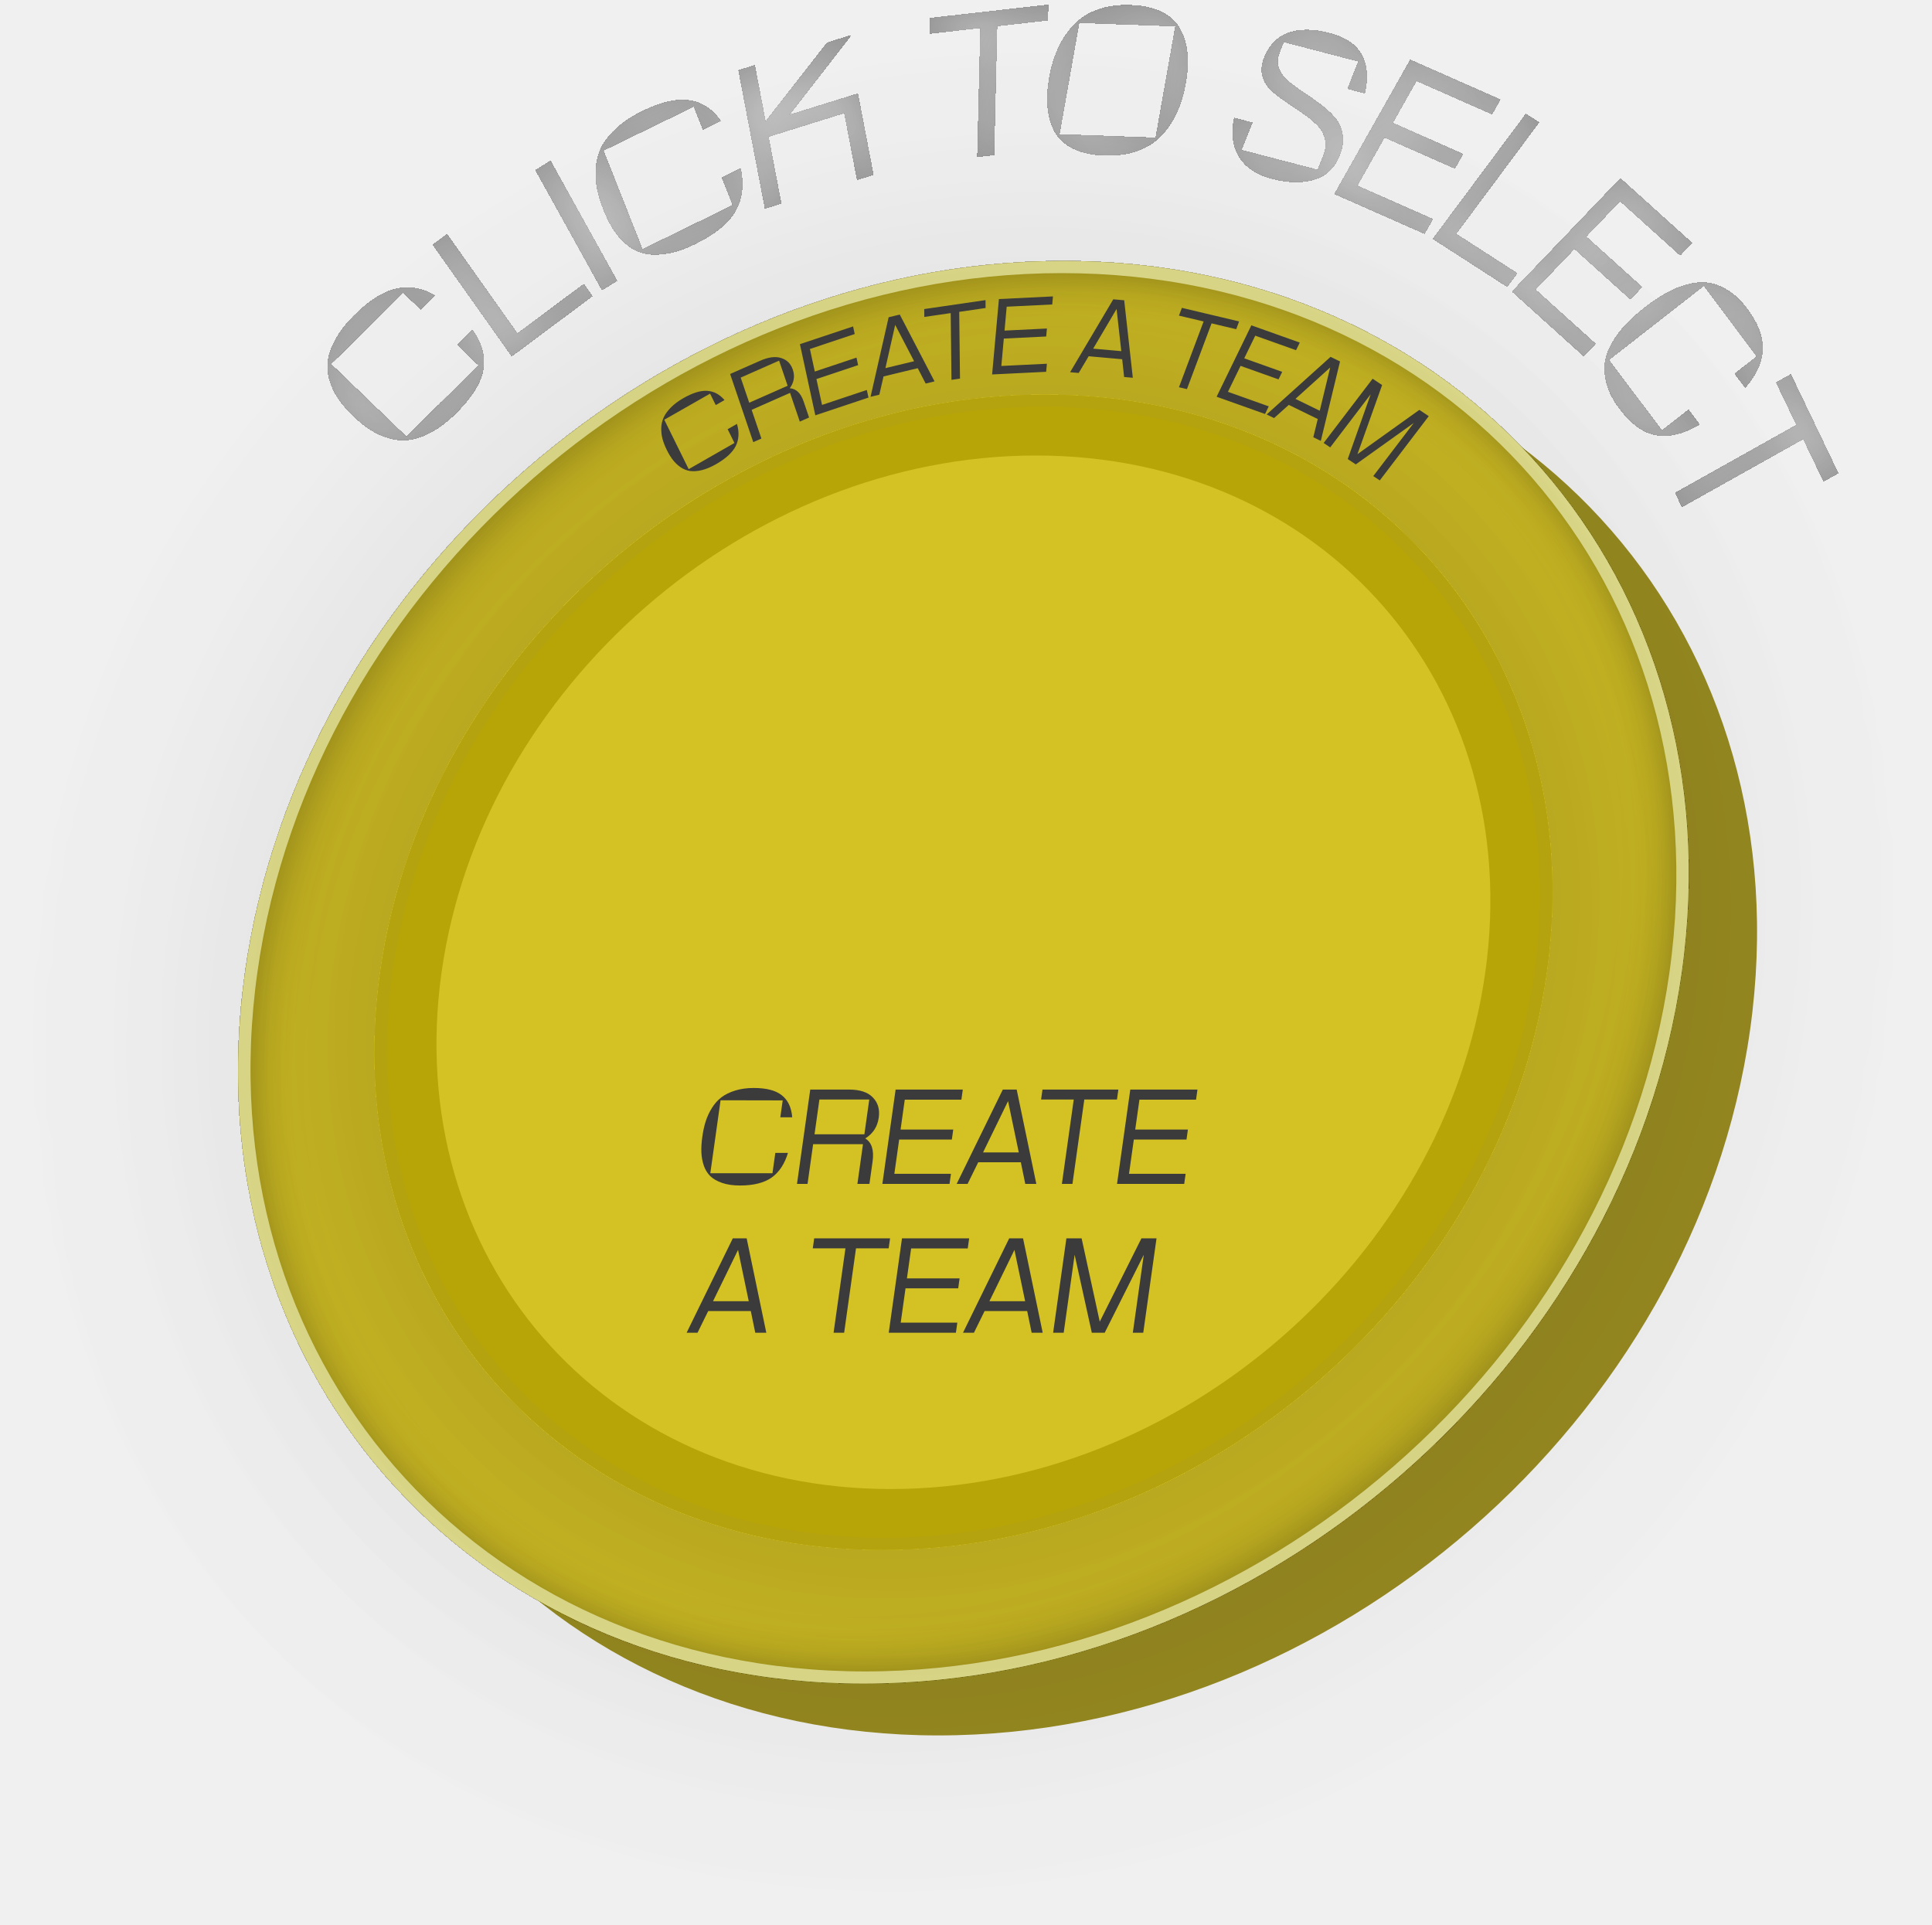
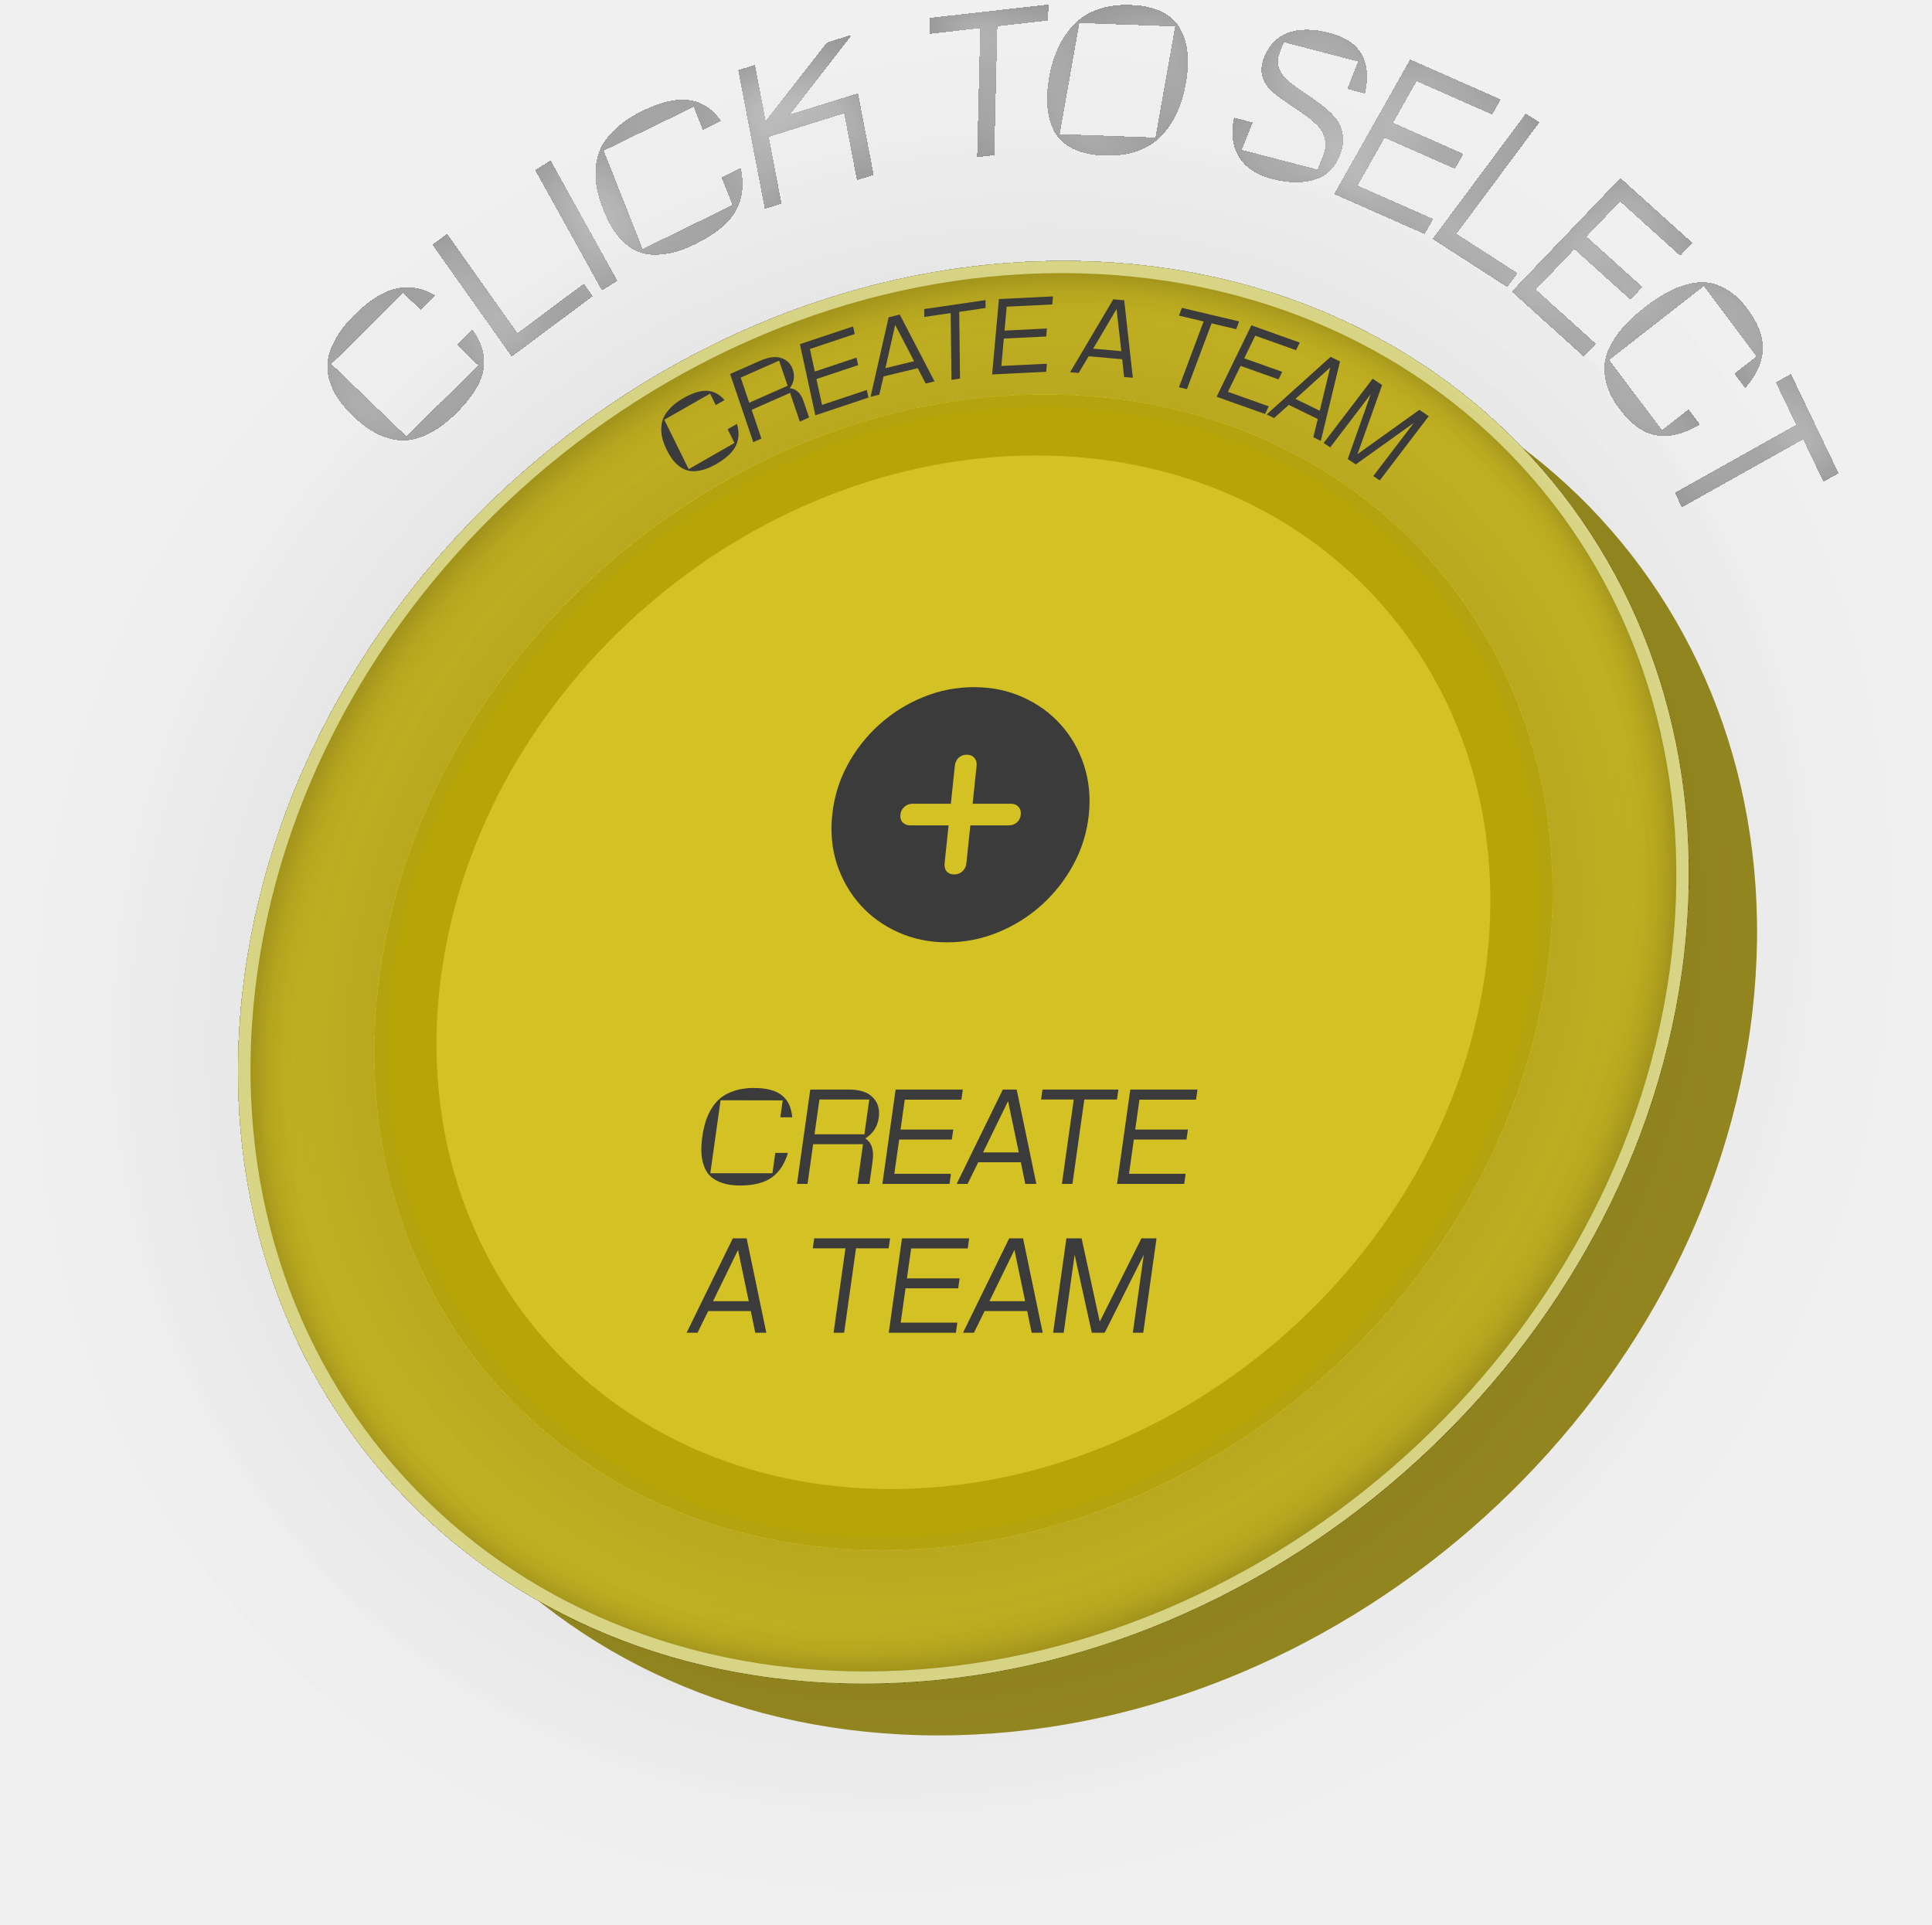
<svg xmlns="http://www.w3.org/2000/svg" width="270" height="269" viewBox="0 0 270 269" fill="none">
  <circle cx="99.6" cy="99.6" r="99.6" transform="matrix(1 0 -0.139173 0.990268 59.243 45.2729)" fill="#958820" />
  <g filter="url(#filter0_ii_1164_644)">
    <circle cx="100.386" cy="100.386" r="100.386" transform="matrix(1 0 -0.139173 0.990268 48.2261 36.4709)" fill="#CBB923" />
  </g>
  <circle cx="100.386" cy="100.386" r="99.528" transform="matrix(1 0 -0.139173 0.990268 48.2261 36.4709)" stroke="#E0DD8B" stroke-width="1.716" />
  <g filter="url(#filter1_dd_1164_644)">
    <circle cx="81.51" cy="81.51" r="81.51" transform="matrix(1 0 -0.139173 0.990268 64.4777 55.1624)" fill="#B7A507" />
    <circle cx="81.51" cy="81.51" r="80.652" transform="matrix(1 0 -0.139173 0.990268 64.4777 55.1624)" stroke="#B4A30E" stroke-width="1.716" />
  </g>
  <circle cx="74.646" cy="74.646" r="73.788" transform="matrix(1 0 -0.139173 0.990268 70.384 61.9604)" fill="#D4C224" stroke="#B7A507" stroke-width="1.716" />
  <path d="M100.055 64.879C99.347 65.284 98.684 65.56 98.065 65.707C97.446 65.855 96.897 65.893 96.419 65.822C95.95 65.746 95.511 65.569 95.103 65.29C94.692 65.004 94.336 64.666 94.035 64.277C93.735 63.888 93.452 63.425 93.187 62.887C92.922 62.35 92.723 61.839 92.591 61.353C92.46 60.867 92.401 60.365 92.414 59.845C92.424 59.318 92.531 58.824 92.736 58.362C92.949 57.896 93.285 57.428 93.745 56.958C94.205 56.489 94.788 56.051 95.496 55.646C96.803 54.899 97.915 54.558 98.833 54.623C99.756 54.676 100.563 55.105 101.253 55.911L100.027 56.613L99.236 55.013L92.834 58.66L96.245 65.567L102.641 61.908L101.692 59.986L102.994 59.241C103.328 60.398 103.27 61.431 102.821 62.337C102.367 63.236 101.446 64.083 100.055 64.879ZM105.271 61.793L102.036 52.266L106.213 50.422C107.385 49.904 108.369 49.775 109.167 50.035C109.97 50.282 110.514 50.823 110.798 51.658C111.109 52.575 110.968 53.442 110.374 54.26C111.268 54.326 111.912 54.94 112.307 56.103L113.07 58.349L111.774 58.922L110.411 54.907L105.044 57.277L106.408 61.291L105.271 61.793ZM104.707 56.282L110.073 53.912L108.881 50.401L103.514 52.771L104.707 56.282ZM113.944 58.044L111.79 48.098L119.218 45.619L119.448 46.683L113.188 48.772L113.871 51.925L119.696 49.98L119.924 51.031L114.098 52.976L114.881 56.59L121.141 54.501L121.372 55.564L113.944 58.044ZM121.661 55.458L124.189 44.338L125.746 43.963L130.603 53.302L129.363 53.601L128.255 51.457L123.474 52.61L122.887 55.162L121.661 55.458ZM123.738 51.449L127.748 50.482L125.103 45.404L123.738 51.449ZM132.969 53.086L132.861 43.757L129.174 44.295L129.162 43.193L137.727 41.942L137.74 43.044L134.053 43.583L134.161 52.912L132.969 53.086ZM138.65 52.331L139.601 41.794L147.153 41.424L147.051 42.551L140.687 42.863L140.385 46.203L146.308 45.913L146.208 47.026L140.285 47.316L139.939 51.145L146.304 50.834L146.202 51.961L138.65 52.331ZM149.548 52.019L155.582 41.831L157.108 41.966L158.314 52.795L157.098 52.688L156.828 50.204L152.141 49.789L150.75 52.125L149.548 52.019ZM152.772 48.726L156.702 49.074L156.043 43.184L152.772 48.726ZM164.763 54.117L168.207 44.926L164.764 44.109L165.171 43.023L173.169 44.921L172.762 46.007L169.32 45.19L165.876 54.381L164.763 54.117ZM170.025 55.446L174.879 45.466L181.645 47.876L181.126 48.943L175.424 46.912L173.885 50.076L179.191 51.966L178.678 53.02L173.372 51.131L171.608 54.758L177.31 56.788L176.791 57.856L170.025 55.446ZM177.017 57.921L185.953 49.87L187.271 50.513L184.586 61.618L183.537 61.106L184.158 58.561L180.111 56.584L178.055 58.428L177.017 57.921ZM181.044 55.744L184.438 57.402L185.895 51.361L181.044 55.744ZM184.981 61.91L191.828 52.927L193.154 53.81L189.707 63.472L198.359 57.281L199.674 58.158L192.826 67.141L191.918 66.535L197.574 59.115L189.47 64.903L188.348 64.155L191.556 55.102L185.9 62.523L184.981 61.91Z" fill="#3B3B3B" />
  <path d="M103.421 165.679C102.46 165.679 101.63 165.561 100.931 165.323C100.233 165.085 99.677 164.768 99.263 164.371C98.862 163.975 98.559 163.482 98.356 162.893C98.154 162.292 98.041 161.669 98.018 161.023C97.994 160.378 98.038 159.658 98.15 158.865C98.261 158.072 98.419 157.353 98.624 156.707C98.83 156.061 99.117 155.444 99.485 154.855C99.856 154.255 100.298 153.756 100.811 153.36C101.336 152.963 101.981 152.646 102.746 152.408C103.512 152.17 104.375 152.051 105.336 152.051C107.109 152.051 108.417 152.391 109.26 153.071C110.116 153.739 110.601 154.764 110.715 156.146H109.051L109.383 153.784L100.702 153.767L99.269 163.963H107.952L108.351 161.125H110.118C109.649 162.677 108.886 163.827 107.832 164.575C106.779 165.311 105.309 165.679 103.421 165.679ZM111.381 165.459L113.234 152.272H118.656C120.178 152.272 121.287 152.64 121.985 153.377C122.695 154.102 122.969 155.042 122.807 156.197C122.628 157.466 122 158.435 120.922 159.103C121.828 159.658 122.168 160.74 121.942 162.349L121.505 165.459H119.823L120.604 159.902H113.637L112.856 165.459H111.381ZM113.831 158.525H120.798L121.481 153.665H114.514L113.831 158.525ZM123.312 165.459L125.165 152.272H134.552L134.354 153.682H126.443L125.855 157.863H133.217L133.021 159.256H125.66L124.986 164.048H132.897L132.699 165.459H123.312ZM133.693 165.459L140.145 152.272H142.084L144.829 165.459H143.285L142.663 162.434H136.709L135.22 165.459H133.693ZM137.383 161.057H142.376L140.879 153.886L137.383 161.057ZM148.4 165.459L150.058 153.665H145.493L145.689 152.272H156.294L156.098 153.665H151.534L149.876 165.459H148.4ZM156.107 165.459L157.96 152.272H167.347L167.149 153.682H159.238L158.65 157.863H166.012L165.816 159.256H158.455L157.781 164.048H165.692L165.494 165.459H156.107ZM95.956 186.254L102.408 173.068H104.347L107.092 186.254H105.548L104.926 183.229H98.972L97.483 186.254H95.956ZM99.646 181.853H104.639L103.142 174.682L99.646 181.853ZM116.495 186.254L118.153 174.461H113.588L113.784 173.068H124.389L124.193 174.461H119.628L117.971 186.254H116.495ZM124.202 186.254L126.055 173.068H135.442L135.243 174.478H127.333L126.745 178.658H134.107L133.911 180.052H126.549L125.876 184.844H133.787L133.588 186.254H124.202ZM134.582 186.254L141.035 173.068H142.974L145.719 186.254H144.175L143.553 183.229H137.599L136.11 186.254H134.582ZM138.273 181.853H143.266L141.769 174.682L138.273 181.853ZM147.177 186.254L149.03 173.068H151.158L153.692 184.708L159.515 173.068H161.626L159.772 186.254H158.314L159.845 175.362L154.384 186.254H152.582L150.183 175.362L148.653 186.254H147.177Z" fill="#3B3B3B" />
  <g filter="url(#filter2_ii_1164_644)">
    <path d="M63.706 57.721C62.587 58.833 61.478 59.693 60.379 60.302C59.28 60.91 58.252 61.288 57.294 61.433C56.349 61.566 55.405 61.502 54.46 61.243C53.503 60.973 52.623 60.581 51.819 60.067C51.015 59.552 50.201 58.898 49.377 58.104C48.553 57.31 47.873 56.524 47.335 55.745C46.797 54.966 46.389 54.117 46.11 53.196C45.819 52.264 45.734 51.335 45.854 50.409C45.988 49.469 46.358 48.457 46.962 47.372C47.567 46.287 48.429 45.188 49.547 44.077C51.611 42.026 53.542 40.798 55.34 40.393C57.139 39.964 58.936 40.263 60.731 41.289L58.794 43.214L56.341 40.85L46.218 50.877L56.81 61.084L66.915 51.041L63.967 48.199L66.024 46.155C67.343 48 67.839 49.846 67.511 51.693C67.171 53.528 65.902 55.538 63.706 57.721ZM71.525 49.742L60.524 34.214L62.465 32.767L72.304 46.654L81.581 39.74L82.744 41.381L71.525 49.742ZM84.145 40.502L74.875 23.792L76.924 22.517L86.194 39.227L84.145 40.502ZM97.104 34.081C95.702 34.767 94.402 35.21 93.206 35.409C92.01 35.608 90.963 35.606 90.066 35.402C89.185 35.19 88.378 34.785 87.644 34.189C86.904 33.577 86.278 32.873 85.764 32.077C85.25 31.281 84.781 30.344 84.355 29.266C83.929 28.188 83.626 27.169 83.447 26.21C83.267 25.251 83.228 24.269 83.329 23.264C83.424 22.244 83.699 21.301 84.154 20.435C84.626 19.562 85.332 18.702 86.273 17.856C87.214 17.01 88.385 16.244 89.788 15.558C92.376 14.293 94.537 13.787 96.271 14.041C98.016 14.272 99.484 15.216 100.677 16.874L98.248 18.062L96.98 14.852L84.298 21.026L89.771 34.884L102.444 28.687L100.921 24.83L103.5 23.568C103.966 25.857 103.707 27.849 102.722 29.543C101.732 31.221 99.859 32.734 97.104 34.081ZM106.926 29.115L103.232 9.844L105.461 9.15L106.975 17.047L115.611 5.988L118.889 4.967L110.241 16.108L119.866 13.11L122.032 24.41L119.803 25.104L118.013 15.766L107.365 19.084L109.155 28.421L106.926 29.115ZM136.608 21.9L137.04 3.877L129.951 4.674L130.002 2.545L146.47 0.692L146.419 2.821L139.331 3.619L138.9 21.642L136.608 21.9ZM154.306 21.695C152.573 21.632 151.125 21.308 149.961 20.723C148.796 20.138 147.942 19.345 147.397 18.343C146.873 17.325 146.551 16.209 146.431 14.996C146.315 13.764 146.391 12.391 146.659 10.876C146.927 9.361 147.334 8.008 147.879 6.818C148.428 5.611 149.138 4.532 150.011 3.582C150.904 2.615 152.029 1.885 153.385 1.39C154.74 0.895 156.284 0.679 158.017 0.742C159.749 0.804 161.198 1.128 162.362 1.713C163.544 2.299 164.397 3.101 164.921 4.119C165.466 5.121 165.796 6.237 165.913 7.468C166.033 8.682 165.958 10.046 165.69 11.562C165.422 13.077 165.013 14.438 164.465 15.645C163.937 16.836 163.226 17.915 162.333 18.881C161.46 19.832 160.337 20.554 158.964 21.048C157.609 21.542 156.056 21.758 154.306 21.695ZM148.032 18.787L161.524 19.273L164.291 3.65L150.799 3.164L148.032 18.787ZM177.74 24.946C175.584 24.385 174.054 23.343 173.151 21.822C172.264 20.305 172.049 18.534 172.508 16.51L174.976 17.153L173.458 20.979L184.171 23.77L184.945 21.819C185.301 20.924 185.375 20.095 185.169 19.333C184.98 18.575 184.588 17.914 183.995 17.349C183.419 16.789 182.743 16.25 181.968 15.731C181.2 15.195 180.429 14.668 179.654 14.15C178.896 13.635 178.217 13.104 177.617 12.556C177.041 11.996 176.649 11.335 176.443 10.573C176.254 9.815 176.333 8.997 176.682 8.119C177.385 6.345 178.512 5.175 180.062 4.61C181.629 4.049 183.539 4.062 185.794 4.649C188.015 5.228 189.515 6.252 190.294 7.723C191.079 9.176 191.216 10.936 190.705 13.002L188.36 12.391L189.878 8.565L179.387 5.832L178.783 7.352C178.475 8.129 178.441 8.857 178.68 9.534C178.936 10.216 179.376 10.825 179.999 11.36C180.628 11.878 181.339 12.398 182.13 12.921C182.921 13.444 183.702 13.993 184.473 14.566C185.244 15.14 185.918 15.753 186.494 16.407C187.077 17.043 187.441 17.818 187.587 18.732C187.755 19.634 187.629 20.617 187.206 21.681C186.516 23.421 185.341 24.55 183.683 25.069C182.025 25.587 180.043 25.547 177.74 24.946ZM186.537 27.094L197.099 8.39L209.634 13.927L208.505 15.928L197.94 11.261L194.592 17.19L204.423 21.533L203.307 23.51L193.475 19.167L189.637 25.964L200.202 30.631L199.072 32.632L186.537 27.094ZM200.293 33.372L213.252 15.96L215.039 17.113L203.449 32.686L211.987 38.199L210.618 40.039L200.293 33.372ZM211.357 40.739L226.456 24.965L236.421 33.956L234.806 35.644L226.408 28.066L221.621 33.066L229.437 40.118L227.841 41.785L220.026 34.733L214.539 40.466L222.937 48.044L221.322 49.731L211.357 40.739ZM226.328 57.058C225.502 55.961 224.93 54.874 224.612 53.797C224.293 52.719 224.192 51.71 224.307 50.771C224.432 49.844 224.756 48.918 225.28 47.991C225.819 47.052 226.461 46.189 227.206 45.4C227.952 44.611 228.843 43.812 229.879 43.003C230.915 42.195 231.904 41.526 232.846 40.999C233.788 40.471 234.767 40.069 235.783 39.795C236.813 39.509 237.784 39.425 238.695 39.543C239.616 39.674 240.547 40.035 241.487 40.628C242.427 41.221 243.31 42.065 244.135 43.161C245.659 45.184 246.38 47.078 246.298 48.841C246.241 50.605 245.442 52.369 243.901 54.13L242.471 52.231L245.557 49.823L238.118 39.9L224.795 50.296L232.257 60.202L235.965 57.308L237.484 59.325C235.24 60.62 233.221 61.107 231.428 60.786C229.65 60.454 227.95 59.211 226.328 57.058ZM234.152 68.893L251.098 59.398L248.256 53.472L250.258 52.35L256.862 66.118L254.859 67.24L252.017 61.314L235.07 70.809L234.152 68.893Z" fill="white" />
  </g>
+   <path d="M132.36 131.696C129.887 131.696 127.616 131.23 125.546 130.298C123.475 129.377 121.705 128.101 120.236 126.469C118.768 124.826 117.678 122.932 116.966 120.788C116.266 118.631 116.046 116.324 116.305 113.865C116.563 111.406 117.268 109.098 118.421 106.942C119.585 104.786 121.073 102.892 122.885 101.26C124.697 99.629 126.736 98.353 129 97.432C131.266 96.499 133.636 96.033 136.108 96.033C138.581 96.033 140.852 96.499 142.922 97.432C144.994 98.353 146.764 99.629 148.233 101.26C149.702 102.892 150.786 104.786 151.485 106.942C152.196 109.098 152.422 111.406 152.164 113.865C151.905 116.324 151.194 118.631 150.03 120.788C148.879 122.932 147.397 124.826 145.583 126.469C143.771 128.101 141.733 129.377 139.468 130.298C137.202 131.23 134.833 131.696 132.36 131.696ZM133.34 122.204C133.797 122.204 134.181 122.064 134.492 121.784C134.815 121.493 135.001 121.12 135.049 120.665L135.607 115.351H140.951C141.408 115.351 141.791 115.217 142.101 114.949C142.423 114.669 142.608 114.308 142.654 113.865C142.702 113.41 142.594 113.043 142.33 112.763C142.08 112.472 141.726 112.326 141.269 112.326H135.925L136.482 107.029C136.53 106.575 136.422 106.202 136.16 105.91C135.909 105.619 135.556 105.473 135.099 105.473C134.653 105.473 134.275 105.619 133.963 105.91C133.663 106.202 133.489 106.575 133.441 107.029L132.884 112.326H127.558C127.101 112.326 126.711 112.472 126.387 112.763C126.065 113.043 125.88 113.41 125.832 113.865C125.785 114.308 125.894 114.669 126.157 114.949C126.422 115.217 126.783 115.351 127.24 115.351H132.566L132.008 120.665C131.96 121.12 132.056 121.493 132.294 121.784C132.546 122.064 132.895 122.204 133.34 122.204Z" fill="#3B3B3B" />
  <defs>
    <filter id="filter0_ii_1164_644" x="31.559" y="34.755" width="206.164" height="202.25" filterUnits="userSpaceOnUse" color-interpolation-filters="sRGB">
      <feFlood flood-opacity="0" result="BackgroundImageFix" />
      <feBlend mode="normal" in="SourceGraphic" in2="BackgroundImageFix" result="shape" />
      <feColorMatrix in="SourceAlpha" type="matrix" values="0 0 0 0 0 0 0 0 0 0 0 0 0 0 0 0 0 0 127 0" result="hardAlpha" />
      <feOffset dx="1.716" dy="1.716" />
      <feGaussianBlur stdDeviation="3.432" />
      <feComposite in2="hardAlpha" operator="arithmetic" k2="-1" k3="1" />
      <feColorMatrix type="matrix" values="0 0 0 0 0 0 0 0 0 0 0 0 0 0 0 0 0 0 0.25 0" />
      <feBlend mode="normal" in2="shape" result="effect1_innerShadow_1164_644" />
      <feColorMatrix in="SourceAlpha" type="matrix" values="0 0 0 0 0 0 0 0 0 0 0 0 0 0 0 0 0 0 127 0" result="hardAlpha" />
      <feOffset dx="-1.716" dy="-1.716" />
      <feGaussianBlur stdDeviation="3.432" />
      <feComposite in2="hardAlpha" operator="arithmetic" k2="-1" k3="1" />
      <feColorMatrix type="matrix" values="0 0 0 0 0 0 0 0 0 0 0 0 0 0 0 0 0 0 0.25 0" />
      <feBlend mode="normal" in2="effect1_innerShadow_1164_644" result="effect2_innerShadow_1164_644" />
    </filter>
    <filter id="filter1_dd_1164_644" x="9.23872e-06" y="2.824" width="269.287" height="266.11" filterUnits="userSpaceOnUse" color-interpolation-filters="sRGB">
      <feFlood flood-opacity="0" result="BackgroundImageFix" />
      <feColorMatrix in="SourceAlpha" type="matrix" values="0 0 0 0 0 0 0 0 0 0 0 0 0 0 0 0 0 0 127 0" result="hardAlpha" />
      <feOffset dx="0.858" dy="0.858" />
      <feGaussianBlur stdDeviation="25.74" />
      <feComposite in2="hardAlpha" operator="out" />
      <feColorMatrix type="matrix" values="0 0 0 0 0 0 0 0 0 0 0 0 0 0 0 0 0 0 0.1 0" />
      <feBlend mode="normal" in2="BackgroundImageFix" result="effect1_dropShadow_1164_644" />
      <feColorMatrix in="SourceAlpha" type="matrix" values="0 0 0 0 0 0 0 0 0 0 0 0 0 0 0 0 0 0 127 0" result="hardAlpha" />
      <feOffset dx="-0.858" dy="-0.858" />
      <feGaussianBlur stdDeviation="25.74" />
      <feComposite in2="hardAlpha" operator="out" />
      <feColorMatrix type="matrix" values="0 0 0 0 0 0 0 0 0 0 0 0 0 0 0 0 0 0 0.1 0" />
      <feBlend mode="normal" in2="effect1_dropShadow_1164_644" result="effect2_dropShadow_1164_644" />
      <feBlend mode="normal" in="SourceGraphic" in2="effect2_dropShadow_1164_644" result="shape" />
    </filter>
    <filter id="filter2_ii_1164_644" x="37.049" y="-1.716" width="230.821" height="79.856" filterUnits="userSpaceOnUse" color-interpolation-filters="sRGB">
      <feFlood flood-opacity="0" result="BackgroundImageFix" />
      <feBlend mode="normal" in="SourceGraphic" in2="BackgroundImageFix" result="shape" />
      <feColorMatrix in="SourceAlpha" type="matrix" values="0 0 0 0 0 0 0 0 0 0 0 0 0 0 0 0 0 0 127 0" result="hardAlpha" />
      <feOffset dx="1.716" dy="1.716" />
      <feGaussianBlur stdDeviation="3.432" />
      <feComposite in2="hardAlpha" operator="arithmetic" k2="-1" k3="1" />
      <feColorMatrix type="matrix" values="0 0 0 0 0 0 0 0 0 0 0 0 0 0 0 0 0 0 0.25 0" />
      <feBlend mode="normal" in2="shape" result="effect1_innerShadow_1164_644" />
      <feColorMatrix in="SourceAlpha" type="matrix" values="0 0 0 0 0 0 0 0 0 0 0 0 0 0 0 0 0 0 127 0" result="hardAlpha" />
      <feOffset dx="-1.716" dy="-1.716" />
      <feGaussianBlur stdDeviation="3.432" />
      <feComposite in2="hardAlpha" operator="arithmetic" k2="-1" k3="1" />
      <feColorMatrix type="matrix" values="0 0 0 0 0 0 0 0 0 0 0 0 0 0 0 0 0 0 0.25 0" />
      <feBlend mode="normal" in2="effect1_innerShadow_1164_644" result="effect2_innerShadow_1164_644" />
    </filter>
  </defs>
</svg>
